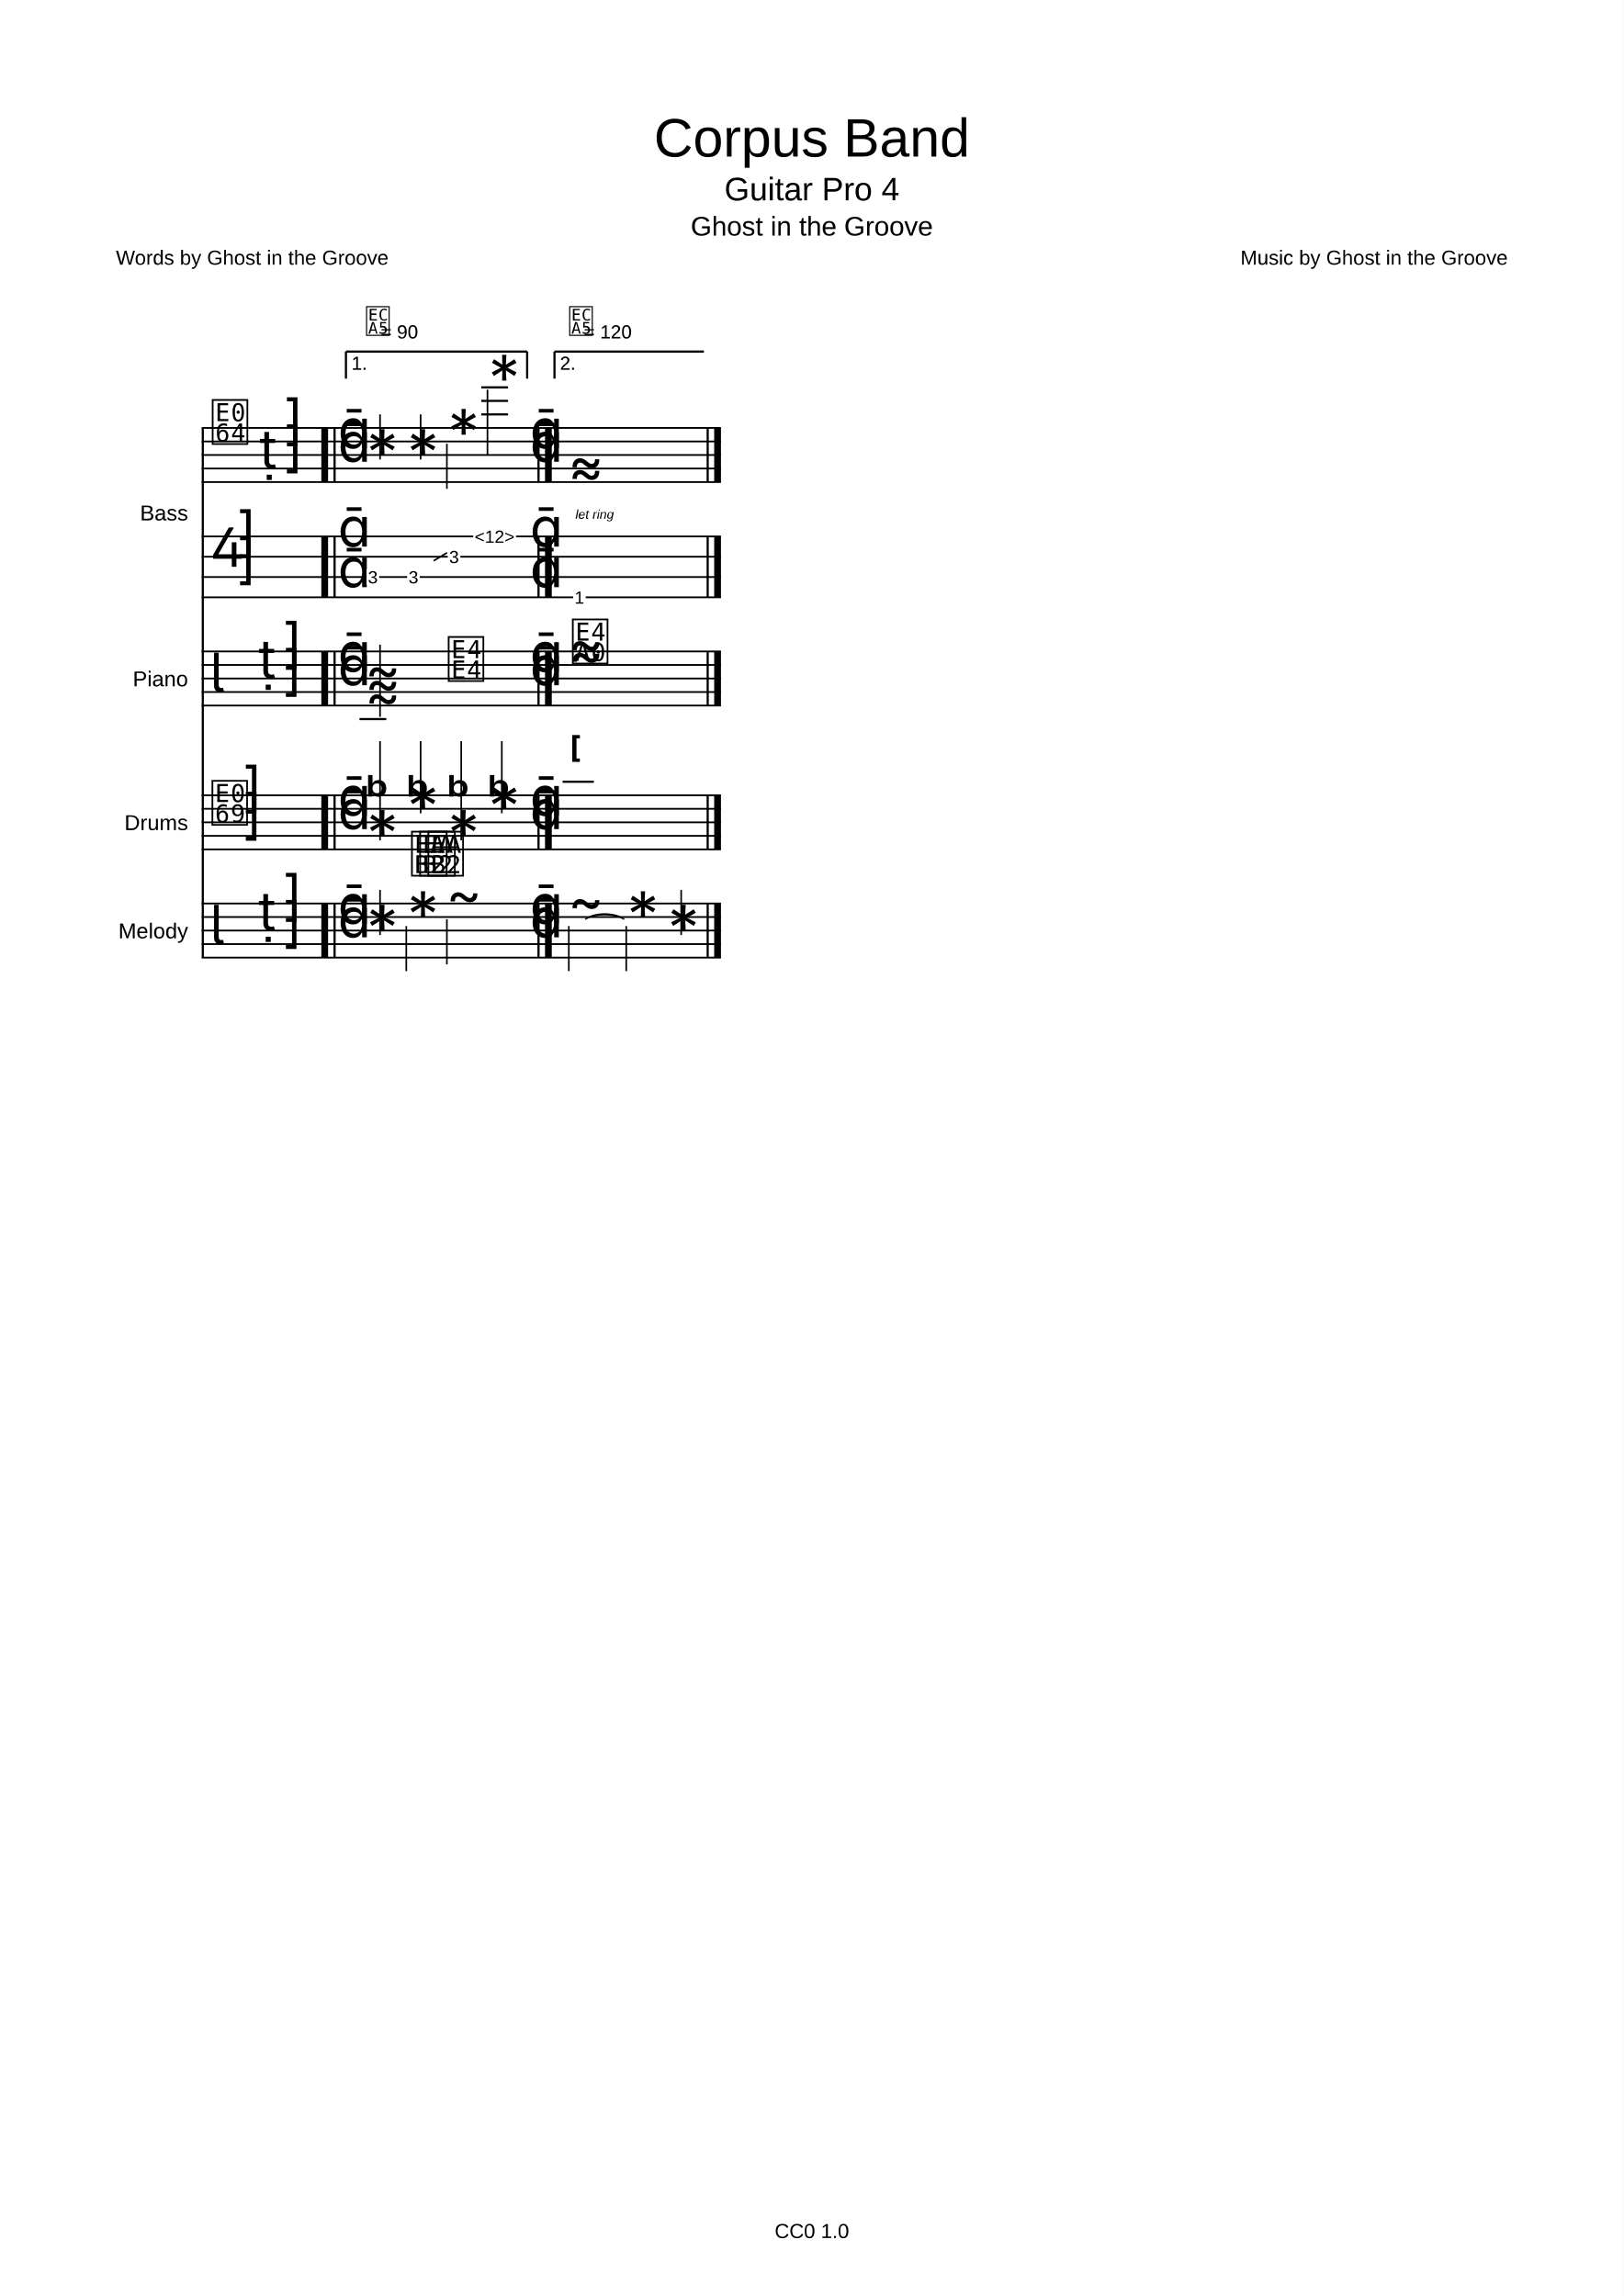
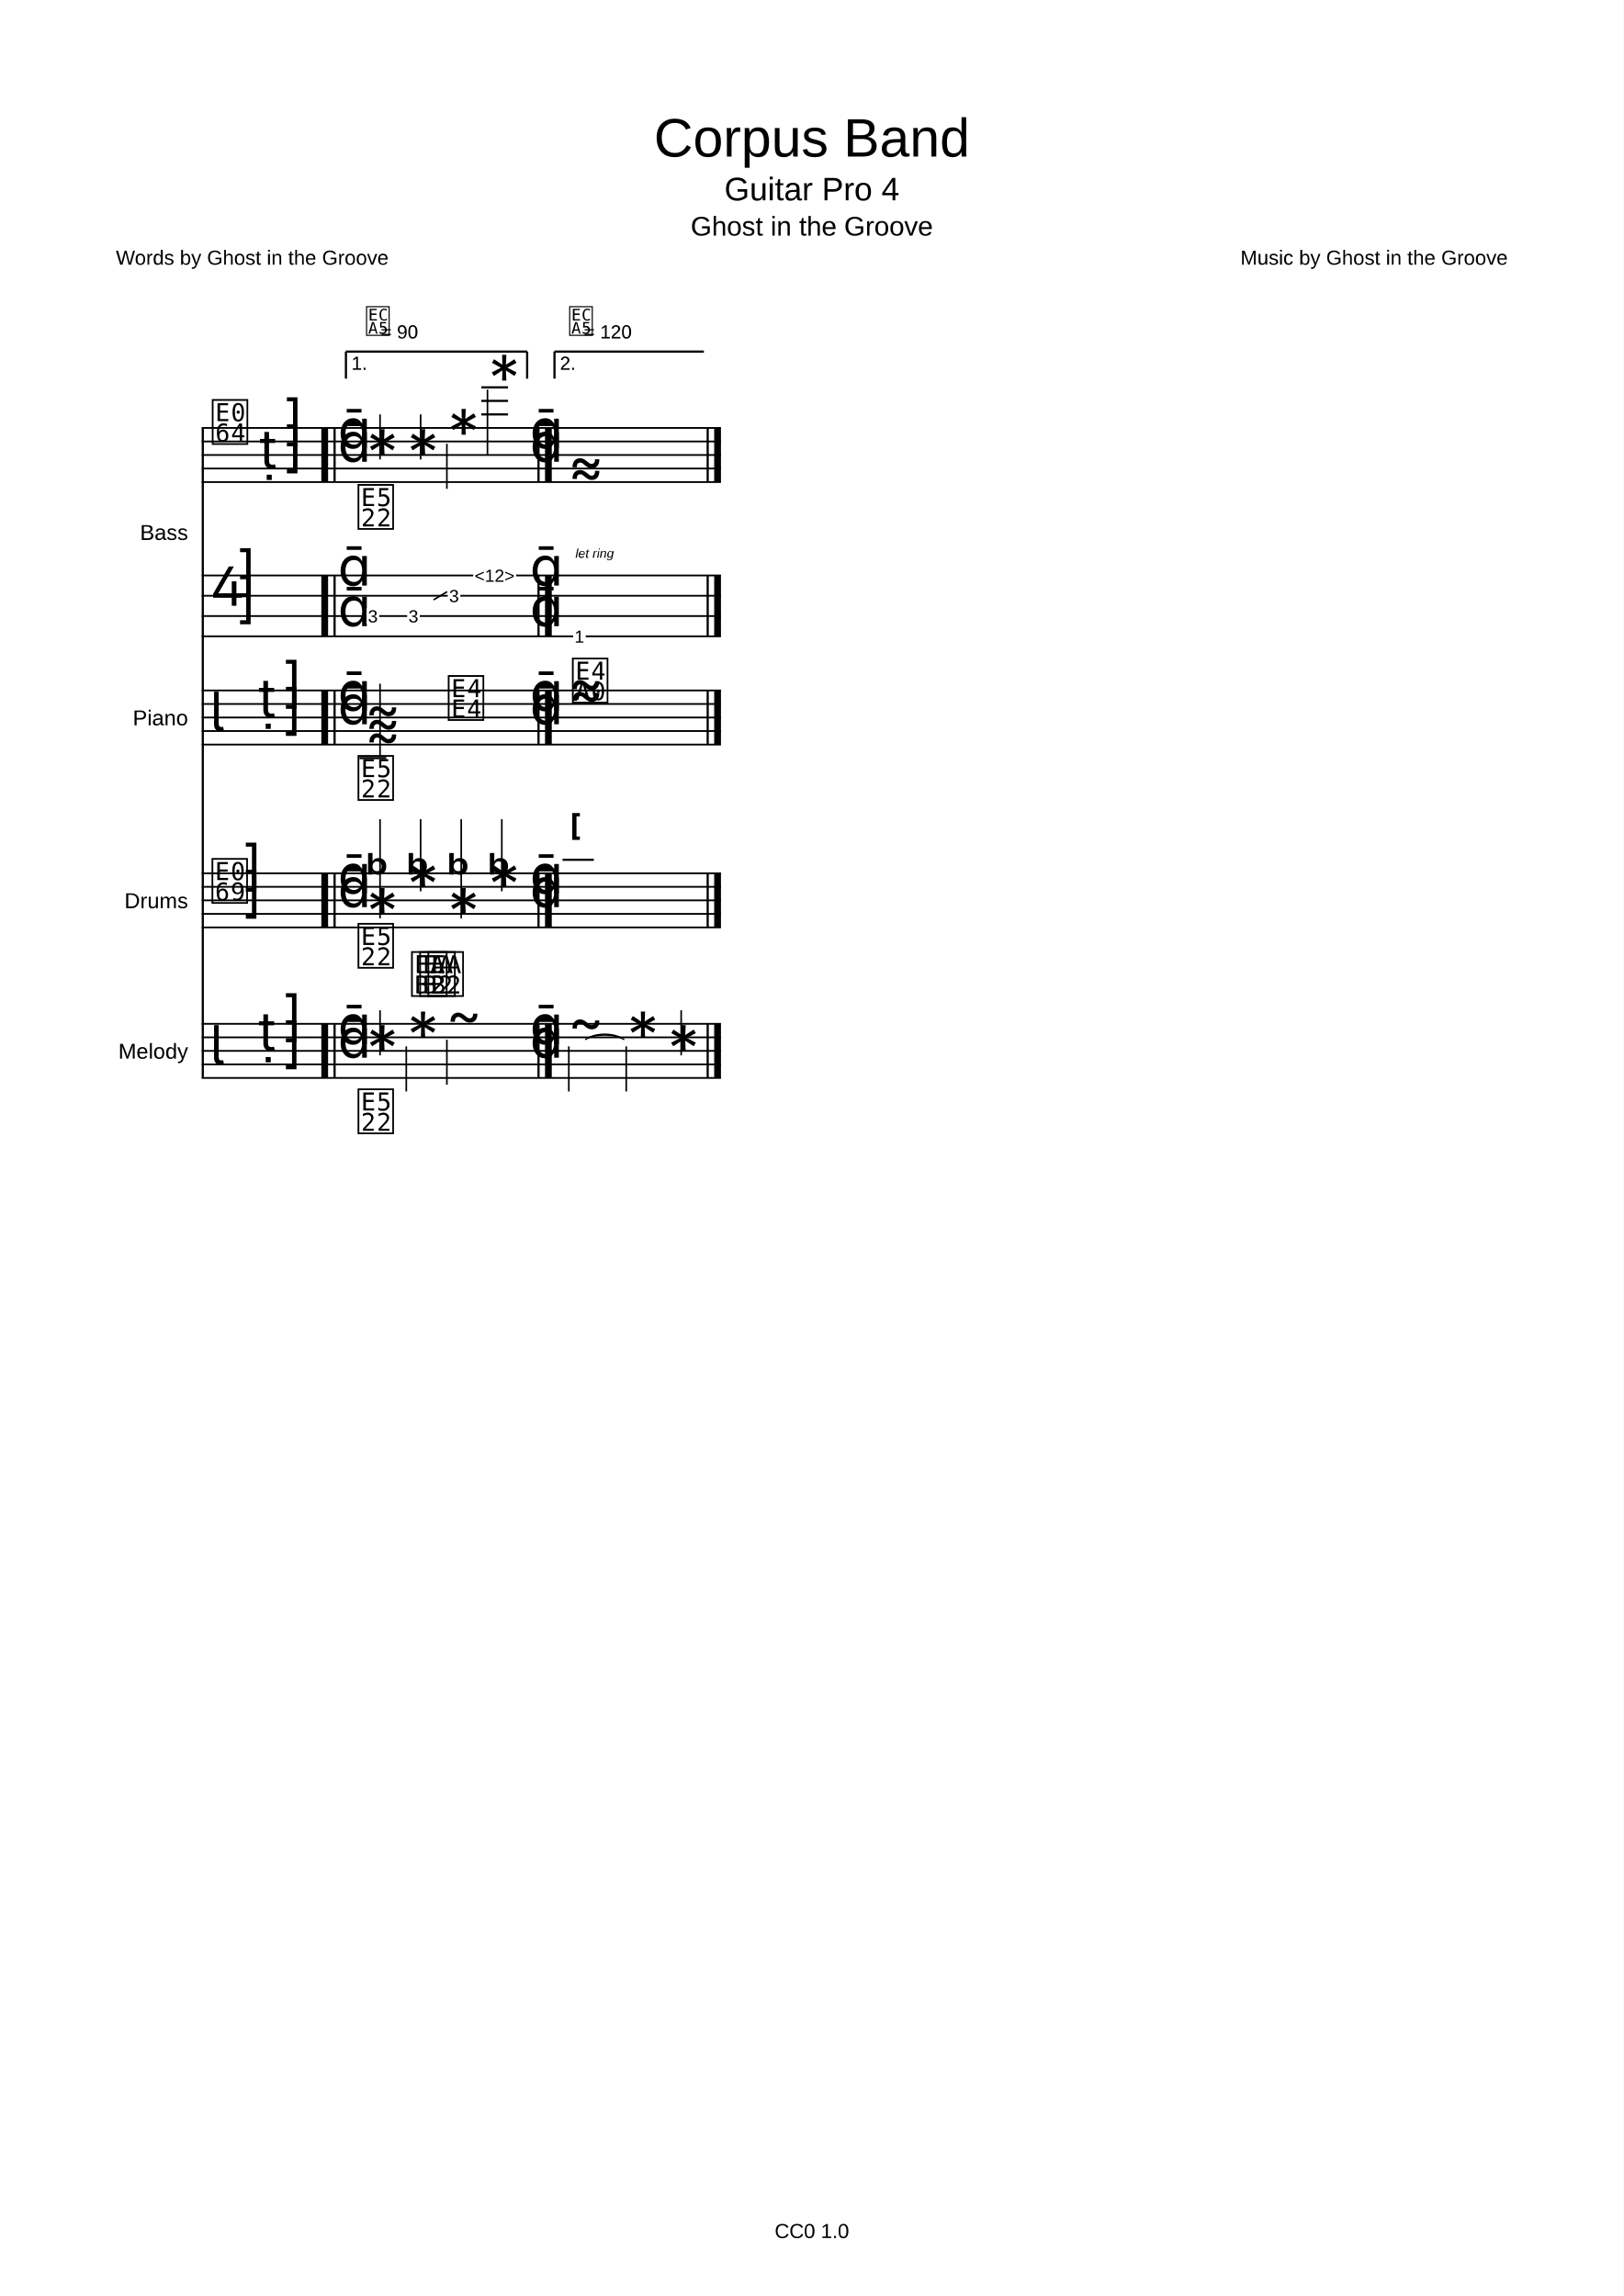
<svg xmlns="http://www.w3.org/2000/svg" width="1200" height="1697.143" viewBox="0 0 120 169.714">
  <style>@font-face{font-family:"Bravura";src:url("Bravura.otf")}text{font-family:"Bravura";font-size:4px}text.t{font-family:Arial,Helvetica,sans-serif}</style>
  <rect x="0" y="0" width="120" height="169.714" fill="white" />
  <g fill="black" stroke="black">
    <line class="staffLine" x1="14.907" y1="31.632" x2="53.282" y2="31.632" stroke-width="0.13" />
    <line class="staffLine" x1="14.907" y1="32.632" x2="53.282" y2="32.632" stroke-width="0.13" />
    <line class="staffLine" x1="14.907" y1="33.632" x2="53.282" y2="33.632" stroke-width="0.13" />
    <line class="staffLine" x1="14.907" y1="34.632" x2="53.282" y2="34.632" stroke-width="0.13" />
    <line class="staffLine" x1="14.907" y1="35.632" x2="53.282" y2="35.632" stroke-width="0.13" />
    <line class="barline" x1="23.997" y1="31.632" x2="23.997" y2="35.632" stroke-width="0.5" />
    <line class="barline" x1="24.727" y1="31.632" x2="24.727" y2="35.632" stroke-width="0.16" />
    <line class="stem" x1="28.087" y1="33.964" x2="28.087" y2="30.632" stroke-width="0.12" />
    <line class="stem" x1="31.087" y1="33.964" x2="31.087" y2="30.632" stroke-width="0.12" />
    <line class="stem" x1="33.027" y1="32.8" x2="33.027" y2="36.132" stroke-width="0.12" />
    <line class="ledgerLine" x1="35.567" y1="30.632" x2="37.547" y2="30.632" stroke-width="0.16" />
    <line class="ledgerLine" x1="35.567" y1="29.632" x2="37.547" y2="29.632" stroke-width="0.16" />
    <line class="ledgerLine" x1="35.567" y1="28.632" x2="37.547" y2="28.632" stroke-width="0.16" />
    <line class="stem" x1="36.027" y1="28.8" x2="36.027" y2="33.632" stroke-width="0.12" />
    <line class="barline" x1="39.799" y1="31.632" x2="39.799" y2="35.632" stroke-width="0.16" />
    <line class="barline" x1="40.529" y1="31.632" x2="40.529" y2="35.632" stroke-width="0.5" />
    <line class="barline" x1="52.302" y1="31.632" x2="52.302" y2="35.632" stroke-width="0.16" />
    <line class="barline" x1="53.032" y1="31.632" x2="53.032" y2="35.632" stroke-width="0.5" />
-     <line class="staffLine" x1="14.907" y1="39.652" x2="53.282" y2="39.652" stroke-width="0.13" />
-     <line class="staffLine" x1="14.907" y1="41.152" x2="53.282" y2="41.152" stroke-width="0.13" />
-     <line class="staffLine" x1="14.907" y1="42.652" x2="53.282" y2="42.652" stroke-width="0.13" />
-     <line class="staffLine" x1="14.907" y1="44.152" x2="53.282" y2="44.152" stroke-width="0.13" />
-     <line class="barline" x1="23.997" y1="39.652" x2="23.997" y2="44.152" stroke-width="0.5" />
-     <line class="barline" x1="24.727" y1="39.652" x2="24.727" y2="44.152" stroke-width="0.16" />
-     <line class="slide" x1="32.046" y1="41.452" x2="33.046" y2="40.852" stroke-width="0.12" />
-     <line class="barline" x1="39.799" y1="39.652" x2="39.799" y2="44.152" stroke-width="0.16" />
-     <line class="barline" x1="40.529" y1="39.652" x2="40.529" y2="44.152" stroke-width="0.5" />
-     <line class="barline" x1="52.302" y1="39.652" x2="52.302" y2="44.152" stroke-width="0.16" />
-     <line class="barline" x1="53.032" y1="39.652" x2="53.032" y2="44.152" stroke-width="0.5" />
-     <line class="staffLine" x1="14.907" y1="48.152" x2="53.282" y2="48.152" stroke-width="0.13" />
-     <line class="staffLine" x1="14.907" y1="49.152" x2="53.282" y2="49.152" stroke-width="0.13" />
-     <line class="staffLine" x1="14.907" y1="50.152" x2="53.282" y2="50.152" stroke-width="0.13" />
-     <line class="staffLine" x1="14.907" y1="51.152" x2="53.282" y2="51.152" stroke-width="0.13" />
-     <line class="staffLine" x1="14.907" y1="52.152" x2="53.282" y2="52.152" stroke-width="0.13" />
-     <line class="barline" x1="23.997" y1="48.152" x2="23.997" y2="52.152" stroke-width="0.5" />
-     <line class="barline" x1="24.727" y1="48.152" x2="24.727" y2="52.152" stroke-width="0.16" />
-     <line class="ledgerLine" x1="26.567" y1="53.152" x2="28.547" y2="53.152" stroke-width="0.16" />
-     <line class="stem" x1="28.087" y1="52.984" x2="28.087" y2="47.652" stroke-width="0.12" />
-     <line class="barline" x1="39.799" y1="48.152" x2="39.799" y2="52.152" stroke-width="0.16" />
-     <line class="barline" x1="40.529" y1="48.152" x2="40.529" y2="52.152" stroke-width="0.5" />
-     <line class="barline" x1="52.302" y1="48.152" x2="52.302" y2="52.152" stroke-width="0.16" />
-     <line class="barline" x1="53.032" y1="48.152" x2="53.032" y2="52.152" stroke-width="0.5" />
-     <line class="staffLine" x1="14.907" y1="58.784" x2="53.282" y2="58.784" stroke-width="0.13" />
-     <line class="staffLine" x1="14.907" y1="59.784" x2="53.282" y2="59.784" stroke-width="0.13" />
-     <line class="staffLine" x1="14.907" y1="60.784" x2="53.282" y2="60.784" stroke-width="0.13" />
-     <line class="staffLine" x1="14.907" y1="61.784" x2="53.282" y2="61.784" stroke-width="0.13" />
-     <line class="staffLine" x1="14.907" y1="62.784" x2="53.282" y2="62.784" stroke-width="0.13" />
-     <line class="barline" x1="23.997" y1="58.784" x2="23.997" y2="62.784" stroke-width="0.5" />
-     <line class="barline" x1="24.727" y1="58.784" x2="24.727" y2="62.784" stroke-width="0.16" />
-     <line class="stem" x1="28.087" y1="62.116" x2="28.087" y2="54.784" stroke-width="0.12" />
-     <line class="stem" x1="31.087" y1="60.116" x2="31.087" y2="54.784" stroke-width="0.12" />
-     <line class="stem" x1="34.087" y1="62.116" x2="34.087" y2="54.784" stroke-width="0.12" />
-     <line class="stem" x1="37.087" y1="60.116" x2="37.087" y2="54.784" stroke-width="0.12" />
-     <line class="barline" x1="39.799" y1="58.784" x2="39.799" y2="62.784" stroke-width="0.16" />
-     <line class="barline" x1="40.529" y1="58.784" x2="40.529" y2="62.784" stroke-width="0.5" />
-     <line class="ledgerLine" x1="41.579" y1="57.784" x2="43.887" y2="57.784" stroke-width="0.16" />
-     <line class="barline" x1="52.302" y1="58.784" x2="52.302" y2="62.784" stroke-width="0.16" />
-     <line class="barline" x1="53.032" y1="58.784" x2="53.032" y2="62.784" stroke-width="0.5" />
-     <line class="staffLine" x1="14.907" y1="66.784" x2="53.282" y2="66.784" stroke-width="0.13" />
-     <line class="staffLine" x1="14.907" y1="67.784" x2="53.282" y2="67.784" stroke-width="0.13" />
-     <line class="staffLine" x1="14.907" y1="68.784" x2="53.282" y2="68.784" stroke-width="0.13" />
-     <line class="staffLine" x1="14.907" y1="69.784" x2="53.282" y2="69.784" stroke-width="0.13" />
-     <line class="staffLine" x1="14.907" y1="70.784" x2="53.282" y2="70.784" stroke-width="0.13" />
-     <line class="barline" x1="23.997" y1="66.784" x2="23.997" y2="70.784" stroke-width="0.5" />
-     <line class="barline" x1="24.727" y1="66.784" x2="24.727" y2="70.784" stroke-width="0.16" />
-     <line class="stem" x1="28.087" y1="69.116" x2="28.087" y2="65.784" stroke-width="0.12" />
-     <line class="stem" x1="30.027" y1="68.452" x2="30.027" y2="71.784" stroke-width="0.12" />
-     <line class="stem" x1="33.027" y1="67.952" x2="33.027" y2="71.284" stroke-width="0.12" />
-     <line class="barline" x1="39.799" y1="66.784" x2="39.799" y2="70.784" stroke-width="0.16" />
-     <line class="barline" x1="40.529" y1="66.784" x2="40.529" y2="70.784" stroke-width="0.5" />
-     <line class="stem" x1="42.039" y1="68.452" x2="42.039" y2="71.784" stroke-width="0.12" />
-     <line class="stem" x1="46.282" y1="68.452" x2="46.282" y2="71.784" stroke-width="0.12" />
-     <line class="stem" x1="50.342" y1="69.116" x2="50.342" y2="65.784" stroke-width="0.12" />
-     <line class="barline" x1="52.302" y1="66.784" x2="52.302" y2="70.784" stroke-width="0.16" />
-     <line class="barline" x1="53.032" y1="66.784" x2="53.032" y2="70.784" stroke-width="0.5" />
+     <line class="staffLine" x1="14.907" y1="42.536" x2="53.282" y2="42.536" stroke-width="0.13" />
+     <line class="staffLine" x1="14.907" y1="44.036" x2="53.282" y2="44.036" stroke-width="0.13" />
+     <line class="staffLine" x1="14.907" y1="45.536" x2="53.282" y2="45.536" stroke-width="0.13" />
+     <line class="staffLine" x1="14.907" y1="47.036" x2="53.282" y2="47.036" stroke-width="0.13" />
+     <line class="barline" x1="23.997" y1="42.536" x2="23.997" y2="47.036" stroke-width="0.5" />
+     <line class="barline" x1="24.727" y1="42.536" x2="24.727" y2="47.036" stroke-width="0.16" />
+     <line class="slide" x1="32.046" y1="44.336" x2="33.046" y2="43.736" stroke-width="0.12" />
+     <line class="barline" x1="39.799" y1="42.536" x2="39.799" y2="47.036" stroke-width="0.16" />
+     <line class="barline" x1="40.529" y1="42.536" x2="40.529" y2="47.036" stroke-width="0.5" />
+     <line class="barline" x1="52.302" y1="42.536" x2="52.302" y2="47.036" stroke-width="0.16" />
+     <line class="barline" x1="53.032" y1="42.536" x2="53.032" y2="47.036" stroke-width="0.5" />
+     <line class="staffLine" x1="14.907" y1="51.036" x2="53.282" y2="51.036" stroke-width="0.13" />
+     <line class="staffLine" x1="14.907" y1="52.036" x2="53.282" y2="52.036" stroke-width="0.13" />
+     <line class="staffLine" x1="14.907" y1="53.036" x2="53.282" y2="53.036" stroke-width="0.13" />
+     <line class="staffLine" x1="14.907" y1="54.036" x2="53.282" y2="54.036" stroke-width="0.13" />
+     <line class="staffLine" x1="14.907" y1="55.036" x2="53.282" y2="55.036" stroke-width="0.13" />
+     <line class="barline" x1="23.997" y1="51.036" x2="23.997" y2="55.036" stroke-width="0.5" />
+     <line class="barline" x1="24.727" y1="51.036" x2="24.727" y2="55.036" stroke-width="0.16" />
+     <line class="ledgerLine" x1="26.567" y1="56.036" x2="28.547" y2="56.036" stroke-width="0.16" />
+     <line class="stem" x1="28.087" y1="55.868" x2="28.087" y2="50.536" stroke-width="0.12" />
+     <line class="barline" x1="39.799" y1="51.036" x2="39.799" y2="55.036" stroke-width="0.16" />
+     <line class="barline" x1="40.529" y1="51.036" x2="40.529" y2="55.036" stroke-width="0.5" />
+     <line class="barline" x1="52.302" y1="51.036" x2="52.302" y2="55.036" stroke-width="0.16" />
+     <line class="barline" x1="53.032" y1="51.036" x2="53.032" y2="55.036" stroke-width="0.5" />
+     <line class="staffLine" x1="14.907" y1="64.552" x2="53.282" y2="64.552" stroke-width="0.13" />
+     <line class="staffLine" x1="14.907" y1="65.552" x2="53.282" y2="65.552" stroke-width="0.13" />
+     <line class="staffLine" x1="14.907" y1="66.552" x2="53.282" y2="66.552" stroke-width="0.13" />
+     <line class="staffLine" x1="14.907" y1="67.552" x2="53.282" y2="67.552" stroke-width="0.13" />
+     <line class="staffLine" x1="14.907" y1="68.552" x2="53.282" y2="68.552" stroke-width="0.13" />
+     <line class="barline" x1="23.997" y1="64.552" x2="23.997" y2="68.552" stroke-width="0.5" />
+     <line class="barline" x1="24.727" y1="64.552" x2="24.727" y2="68.552" stroke-width="0.16" />
+     <line class="stem" x1="28.087" y1="67.884" x2="28.087" y2="60.552" stroke-width="0.12" />
+     <line class="stem" x1="31.087" y1="65.884" x2="31.087" y2="60.552" stroke-width="0.12" />
+     <line class="stem" x1="34.087" y1="67.884" x2="34.087" y2="60.552" stroke-width="0.12" />
+     <line class="stem" x1="37.087" y1="65.884" x2="37.087" y2="60.552" stroke-width="0.12" />
+     <line class="barline" x1="39.799" y1="64.552" x2="39.799" y2="68.552" stroke-width="0.16" />
+     <line class="barline" x1="40.529" y1="64.552" x2="40.529" y2="68.552" stroke-width="0.5" />
+     <line class="ledgerLine" x1="41.579" y1="63.552" x2="43.887" y2="63.552" stroke-width="0.16" />
+     <line class="barline" x1="52.302" y1="64.552" x2="52.302" y2="68.552" stroke-width="0.16" />
+     <line class="barline" x1="53.032" y1="64.552" x2="53.032" y2="68.552" stroke-width="0.5" />
+     <line class="staffLine" x1="14.907" y1="75.678" x2="53.282" y2="75.678" stroke-width="0.13" />
+     <line class="staffLine" x1="14.907" y1="76.678" x2="53.282" y2="76.678" stroke-width="0.13" />
+     <line class="staffLine" x1="14.907" y1="77.678" x2="53.282" y2="77.678" stroke-width="0.13" />
+     <line class="staffLine" x1="14.907" y1="78.678" x2="53.282" y2="78.678" stroke-width="0.13" />
+     <line class="staffLine" x1="14.907" y1="79.678" x2="53.282" y2="79.678" stroke-width="0.13" />
+     <line class="barline" x1="23.997" y1="75.678" x2="23.997" y2="79.678" stroke-width="0.5" />
+     <line class="barline" x1="24.727" y1="75.678" x2="24.727" y2="79.678" stroke-width="0.16" />
+     <line class="stem" x1="28.087" y1="78.01" x2="28.087" y2="74.678" stroke-width="0.12" />
+     <line class="stem" x1="30.027" y1="77.346" x2="30.027" y2="80.678" stroke-width="0.12" />
+     <line class="stem" x1="33.027" y1="76.846" x2="33.027" y2="80.178" stroke-width="0.12" />
+     <line class="barline" x1="39.799" y1="75.678" x2="39.799" y2="79.678" stroke-width="0.16" />
+     <line class="barline" x1="40.529" y1="75.678" x2="40.529" y2="79.678" stroke-width="0.5" />
+     <line class="stem" x1="42.039" y1="77.346" x2="42.039" y2="80.678" stroke-width="0.12" />
+     <line class="stem" x1="46.282" y1="77.346" x2="46.282" y2="80.678" stroke-width="0.12" />
+     <line class="stem" x1="50.342" y1="78.01" x2="50.342" y2="74.678" stroke-width="0.12" />
+     <line class="barline" x1="52.302" y1="75.678" x2="52.302" y2="79.678" stroke-width="0.16" />
+     <line class="barline" x1="53.032" y1="75.678" x2="53.032" y2="79.678" stroke-width="0.5" />
    <line class="volta" x1="25.567" y1="25.988" x2="38.959" y2="25.988" stroke-width="0.16" />
    <line class="volta" x1="25.567" y1="25.988" x2="25.567" y2="27.988" stroke-width="0.16" />
    <line class="volta" x1="38.959" y1="25.988" x2="38.959" y2="27.988" stroke-width="0.16" />
    <line class="volta" x1="40.979" y1="25.988" x2="52.022" y2="25.988" stroke-width="0.16" />
    <line class="volta" x1="40.979" y1="25.988" x2="40.979" y2="27.988" stroke-width="0.16" />
-     <line class="barline" x1="14.987" y1="31.632" x2="14.987" y2="70.784" stroke-width="0.16" />
+     <line class="barline" x1="14.987" y1="31.632" x2="14.987" y2="79.678" stroke-width="0.16" />
    <text class="clef" x="15.527" y="32.632" stroke="none"></text>
    <text class="keySignature" x="19.163" y="34.632" stroke="none"></text>
    <text class="timeSignature" x="20.967" y="32.632" stroke="none"></text>
    <text class="timeSignature" x="20.967" y="34.632" stroke="none"></text>
    <text class="repeat" x="24.967" y="33.132" stroke="none"></text>
    <text class="repeat" x="24.967" y="34.132" stroke="none"></text>
    <text class="notehead" x="26.967" y="34.132" stroke="none"></text>
    <text class="notehead" x="29.967" y="34.132" stroke="none"></text>
    <text class="notehead" x="32.967" y="32.632" stroke="none"></text>
    <text class="notehead" x="35.967" y="28.632" stroke="none"></text>
    <text class="repeat" x="39.159" y="33.132" stroke="none"></text>
    <text class="repeat" x="39.159" y="34.132" stroke="none"></text>
    <text class="notehead" x="41.979" y="36.132" stroke="none"></text>
-     <text class="clef" x="15.519" y="41.894" stroke="none"></text>
-     <text class="timeSignature" x="17.507" y="40.902" stroke="none"></text>
-     <text class="timeSignature" x="17.507" y="42.902" stroke="none"></text>
-     <text class="repeat" x="24.967" y="40.402" stroke="none"></text>
-     <text class="repeat" x="24.967" y="43.402" stroke="none"></text>
-     <text class="repeat" x="39.159" y="40.402" stroke="none"></text>
-     <text class="repeat" x="39.159" y="43.402" stroke="none"></text>
-     <text class="clef" x="15.507" y="51.152" stroke="none"></text>
-     <text class="keySignature" x="19.091" y="50.152" stroke="none"></text>
-     <text class="timeSignature" x="20.895" y="49.152" stroke="none"></text>
-     <text class="timeSignature" x="20.895" y="51.152" stroke="none"></text>
-     <text class="repeat" x="24.967" y="49.652" stroke="none"></text>
-     <text class="repeat" x="24.967" y="50.652" stroke="none"></text>
-     <text class="notehead" x="26.967" y="51.152" stroke="none"></text>
-     <text class="notehead" x="26.967" y="52.152" stroke="none"></text>
-     <text class="notehead" x="26.967" y="53.152" stroke="none"></text>
-     <text class="rest" x="32.967" y="50.152" stroke="none"></text>
-     <text class="repeat" x="39.159" y="49.652" stroke="none"></text>
-     <text class="repeat" x="39.159" y="50.652" stroke="none"></text>
-     <text class="notehead" x="41.979" y="49.652" stroke="none"></text>
-     <text class="articulation" x="42.145" y="48.856" stroke="none"></text>
-     <text class="clef" x="15.507" y="60.784" stroke="none"></text>
-     <text class="timeSignature" x="17.935" y="59.784" stroke="none"></text>
-     <text class="timeSignature" x="17.935" y="61.784" stroke="none"></text>
-     <text class="repeat" x="24.967" y="60.284" stroke="none"></text>
-     <text class="repeat" x="24.967" y="61.284" stroke="none"></text>
-     <text class="notehead" x="26.967" y="58.284" stroke="none"></text>
-     <text class="notehead" x="26.967" y="62.284" stroke="none"></text>
-     <text class="notehead" x="29.967" y="58.284" stroke="none"></text>
-     <text class="notehead" x="29.967" y="60.284" stroke="none"></text>
-     <text class="notehead" x="32.967" y="58.284" stroke="none"></text>
-     <text class="notehead" x="32.967" y="62.284" stroke="none"></text>
-     <text class="notehead" x="35.967" y="58.284" stroke="none"></text>
-     <text class="notehead" x="35.967" y="60.284" stroke="none"></text>
-     <text class="repeat" x="39.159" y="60.284" stroke="none"></text>
-     <text class="repeat" x="39.159" y="61.284" stroke="none"></text>
-     <text class="notehead" x="41.979" y="57.784" stroke="none"></text>
-     <text class="clef" x="15.507" y="69.784" stroke="none"></text>
-     <text class="keySignature" x="19.091" y="68.784" stroke="none"></text>
-     <text class="timeSignature" x="20.895" y="67.784" stroke="none"></text>
-     <text class="timeSignature" x="20.895" y="69.784" stroke="none"></text>
-     <text class="repeat" x="24.967" y="68.284" stroke="none"></text>
-     <text class="repeat" x="24.967" y="69.284" stroke="none"></text>
-     <text class="notehead" x="26.967" y="69.284" stroke="none"></text>
-     <text class="notehead" x="29.967" y="68.284" stroke="none"></text>
-     <text class="notehead" x="32.967" y="67.784" stroke="none"></text>
-     <text class="repeat" x="39.159" y="68.284" stroke="none"></text>
-     <text class="repeat" x="39.159" y="69.284" stroke="none"></text>
-     <text class="notehead" x="41.979" y="68.284" stroke="none"></text>
-     <text class="notehead" x="46.222" y="68.284" stroke="none"></text>
-     <text class="notehead" x="49.222" y="69.284" stroke="none"></text>
-     <text class="vibrato" x="30.253" y="64.542" stroke="none"></text>
-     <text class="vibrato" x="30.861" y="64.542" stroke="none"></text>
-     <text class="vibrato" x="31.469" y="64.542" stroke="none"></text>
+     <text class="dynamic" x="26.301" y="38.908" stroke="none"></text>
+     <text class="clef" x="15.519" y="44.778" stroke="none"></text>
+     <text class="timeSignature" x="17.507" y="43.786" stroke="none"></text>
+     <text class="timeSignature" x="17.507" y="45.786" stroke="none"></text>
+     <text class="repeat" x="24.967" y="43.286" stroke="none"></text>
+     <text class="repeat" x="24.967" y="46.286" stroke="none"></text>
+     <text class="repeat" x="39.159" y="43.286" stroke="none"></text>
+     <text class="repeat" x="39.159" y="46.286" stroke="none"></text>
+     <text class="clef" x="15.507" y="54.036" stroke="none"></text>
+     <text class="keySignature" x="19.091" y="53.036" stroke="none"></text>
+     <text class="timeSignature" x="20.895" y="52.036" stroke="none"></text>
+     <text class="timeSignature" x="20.895" y="54.036" stroke="none"></text>
+     <text class="repeat" x="24.967" y="52.536" stroke="none"></text>
+     <text class="repeat" x="24.967" y="53.536" stroke="none"></text>
+     <text class="notehead" x="26.967" y="54.036" stroke="none"></text>
+     <text class="notehead" x="26.967" y="55.036" stroke="none"></text>
+     <text class="notehead" x="26.967" y="56.036" stroke="none"></text>
+     <text class="rest" x="32.967" y="53.036" stroke="none"></text>
+     <text class="repeat" x="39.159" y="52.536" stroke="none"></text>
+     <text class="repeat" x="39.159" y="53.536" stroke="none"></text>
+     <text class="notehead" x="41.979" y="52.536" stroke="none"></text>
+     <text class="articulation" x="42.145" y="51.74" stroke="none"></text>
+     <text class="dynamic" x="26.301" y="58.944" stroke="none"></text>
+     <text class="clef" x="15.507" y="66.552" stroke="none"></text>
+     <text class="timeSignature" x="17.935" y="65.552" stroke="none"></text>
+     <text class="timeSignature" x="17.935" y="67.552" stroke="none"></text>
+     <text class="repeat" x="24.967" y="66.052" stroke="none"></text>
+     <text class="repeat" x="24.967" y="67.052" stroke="none"></text>
+     <text class="notehead" x="26.967" y="64.052" stroke="none"></text>
+     <text class="notehead" x="26.967" y="68.052" stroke="none"></text>
+     <text class="notehead" x="29.967" y="64.052" stroke="none"></text>
+     <text class="notehead" x="29.967" y="66.052" stroke="none"></text>
+     <text class="notehead" x="32.967" y="64.052" stroke="none"></text>
+     <text class="notehead" x="32.967" y="68.052" stroke="none"></text>
+     <text class="notehead" x="35.967" y="64.052" stroke="none"></text>
+     <text class="notehead" x="35.967" y="66.052" stroke="none"></text>
+     <text class="repeat" x="39.159" y="66.052" stroke="none"></text>
+     <text class="repeat" x="39.159" y="67.052" stroke="none"></text>
+     <text class="notehead" x="41.979" y="63.552" stroke="none"></text>
+     <text class="dynamic" x="26.301" y="71.352" stroke="none"></text>
+     <text class="clef" x="15.507" y="78.678" stroke="none"></text>
+     <text class="keySignature" x="19.091" y="77.678" stroke="none"></text>
+     <text class="timeSignature" x="20.895" y="76.678" stroke="none"></text>
+     <text class="timeSignature" x="20.895" y="78.678" stroke="none"></text>
+     <text class="repeat" x="24.967" y="77.178" stroke="none"></text>
+     <text class="repeat" x="24.967" y="78.178" stroke="none"></text>
+     <text class="notehead" x="26.967" y="78.178" stroke="none"></text>
+     <text class="notehead" x="29.967" y="77.178" stroke="none"></text>
+     <text class="notehead" x="32.967" y="76.678" stroke="none"></text>
+     <text class="repeat" x="39.159" y="77.178" stroke="none"></text>
+     <text class="repeat" x="39.159" y="78.178" stroke="none"></text>
+     <text class="notehead" x="41.979" y="77.178" stroke="none"></text>
+     <text class="notehead" x="46.222" y="77.178" stroke="none"></text>
+     <text class="notehead" x="49.222" y="78.178" stroke="none"></text>
+     <text class="vibrato" x="30.253" y="73.436" stroke="none"></text>
+     <text class="vibrato" x="30.861" y="73.436" stroke="none"></text>
+     <text class="vibrato" x="31.469" y="73.436" stroke="none"></text>
+     <text class="dynamic" x="26.301" y="83.586" stroke="none"></text>
    <text class="tempo" x="26.967" y="24.664" style="font-size:2.6px" stroke="none"></text>
    <text class="tempo" x="41.979" y="24.664" style="font-size:2.6px" stroke="none"></text>
    <text class="t credit" x="60" y="11.571" style="font-size:4px" text-anchor="middle" stroke="none">Corpus Band</text>
    <text class="t credit" x="60" y="14.811" style="font-size:2.4px" text-anchor="middle" stroke="none">Guitar Pro 4</text>
    <text class="t credit" x="60" y="17.415" style="font-size:2px" text-anchor="middle" stroke="none">Ghost in the Groove</text>
    <text class="t credit" x="8.571" y="19.56" style="font-size:1.5px" text-anchor="start" stroke="none">Words by Ghost in the Groove</text>
    <text class="t credit" x="111.429" y="19.56" style="font-size:1.5px" text-anchor="end" stroke="none">Music by Ghost in the Groove</text>
-     <rect class="knockout" x="27.092" y="42.08" width="0.931" height="1.144" fill="white" stroke="none" />
-     <text class="t fretNumber" x="27.557" y="43.12" style="font-size:1.3px" text-anchor="middle" stroke="none">3</text>
-     <rect class="knockout" x="30.092" y="42.08" width="0.931" height="1.144" fill="white" stroke="none" />
-     <text class="t fretNumber" x="30.557" y="43.12" style="font-size:1.3px" text-anchor="middle" stroke="none">3</text>
-     <rect class="knockout" x="33.092" y="40.58" width="0.931" height="1.144" fill="white" stroke="none" />
-     <text class="t fretNumber" x="33.557" y="41.62" style="font-size:1.3px" text-anchor="middle" stroke="none">3</text>
-     <rect class="knockout" x="34.971" y="39.08" width="3.172" height="1.144" fill="white" stroke="none" />
-     <text class="t fretNumber" x="36.557" y="40.12" style="font-size:1.3px" text-anchor="middle" stroke="none">&lt;12&gt;</text>
-     <rect class="knockout" x="42.358" y="43.58" width="0.931" height="1.144" fill="white" stroke="none" />
-     <text class="t fretNumber" x="42.823" y="44.62" style="font-size:1.3px" text-anchor="middle" stroke="none">1</text>
-     <text class="t technique" x="42.523" y="38.345" style="font-size:0.95px;font-style:italic" text-anchor="start" stroke="none">let ring</text>
+     <rect class="knockout" x="27.092" y="44.964" width="0.931" height="1.144" fill="white" stroke="none" />
+     <text class="t fretNumber" x="27.557" y="46.004" style="font-size:1.3px" text-anchor="middle" stroke="none">3</text>
+     <rect class="knockout" x="30.092" y="44.964" width="0.931" height="1.144" fill="white" stroke="none" />
+     <text class="t fretNumber" x="30.557" y="46.004" style="font-size:1.3px" text-anchor="middle" stroke="none">3</text>
+     <rect class="knockout" x="33.092" y="43.464" width="0.931" height="1.144" fill="white" stroke="none" />
+     <text class="t fretNumber" x="33.557" y="44.504" style="font-size:1.3px" text-anchor="middle" stroke="none">3</text>
+     <rect class="knockout" x="34.971" y="41.964" width="3.172" height="1.144" fill="white" stroke="none" />
+     <text class="t fretNumber" x="36.557" y="43.004" style="font-size:1.3px" text-anchor="middle" stroke="none">&lt;12&gt;</text>
+     <rect class="knockout" x="42.358" y="46.464" width="0.931" height="1.144" fill="white" stroke="none" />
+     <text class="t fretNumber" x="42.823" y="47.504" style="font-size:1.3px" text-anchor="middle" stroke="none">1</text>
+     <text class="t technique" x="42.523" y="41.229" style="font-size:0.95px;font-style:italic" text-anchor="start" stroke="none">let ring</text>
    <text class="t volta" x="25.967" y="27.338" style="font-size:1.4px" text-anchor="start" stroke="none">1.</text>
    <text class="t volta" x="41.379" y="27.338" style="font-size:1.4px" text-anchor="start" stroke="none">2.</text>
    <text class="t tempo" x="28.131" y="25.014" style="font-size:1.4px" text-anchor="start" stroke="none">= 90</text>
    <text class="t tempo" x="43.143" y="25.014" style="font-size:1.4px" text-anchor="start" stroke="none">= 120</text>
-     <text class="t trackName" x="13.907" y="38.468" style="font-size:1.6px" text-anchor="end" stroke="none">Bass</text>
-     <text class="t trackName" x="13.907" y="50.728" style="font-size:1.6px" text-anchor="end" stroke="none">Piano</text>
-     <text class="t trackName" x="13.907" y="61.36" style="font-size:1.6px" text-anchor="end" stroke="none">Drums</text>
-     <text class="t trackName" x="13.907" y="69.36" style="font-size:1.6px" text-anchor="end" stroke="none">Melody</text>
+     <text class="t trackName" x="13.907" y="39.91" style="font-size:1.6px" text-anchor="end" stroke="none">Bass</text>
+     <text class="t trackName" x="13.907" y="53.612" style="font-size:1.6px" text-anchor="end" stroke="none">Piano</text>
+     <text class="t trackName" x="13.907" y="67.128" style="font-size:1.6px" text-anchor="end" stroke="none">Drums</text>
+     <text class="t trackName" x="13.907" y="78.254" style="font-size:1.6px" text-anchor="end" stroke="none">Melody</text>
    <text class="t credit" x="60" y="165.429" style="font-size:1.5px" text-anchor="middle" stroke="none">CC0 1.0</text>
-     <path class="tie" stroke-width="0.1" stroke-linejoin="round" d="M43.279,67.934 C43.985,67.427 45.396,67.427 46.102,67.934 C45.396,67.507 43.985,67.507 43.279,67.934Z" />
+     <path class="tie" stroke-width="0.1" stroke-linejoin="round" d="M43.279,76.828 C43.985,76.321 45.396,76.321 46.102,76.828 C45.396,76.401 43.985,76.401 43.279,76.828Z" />
  </g>
</svg>
